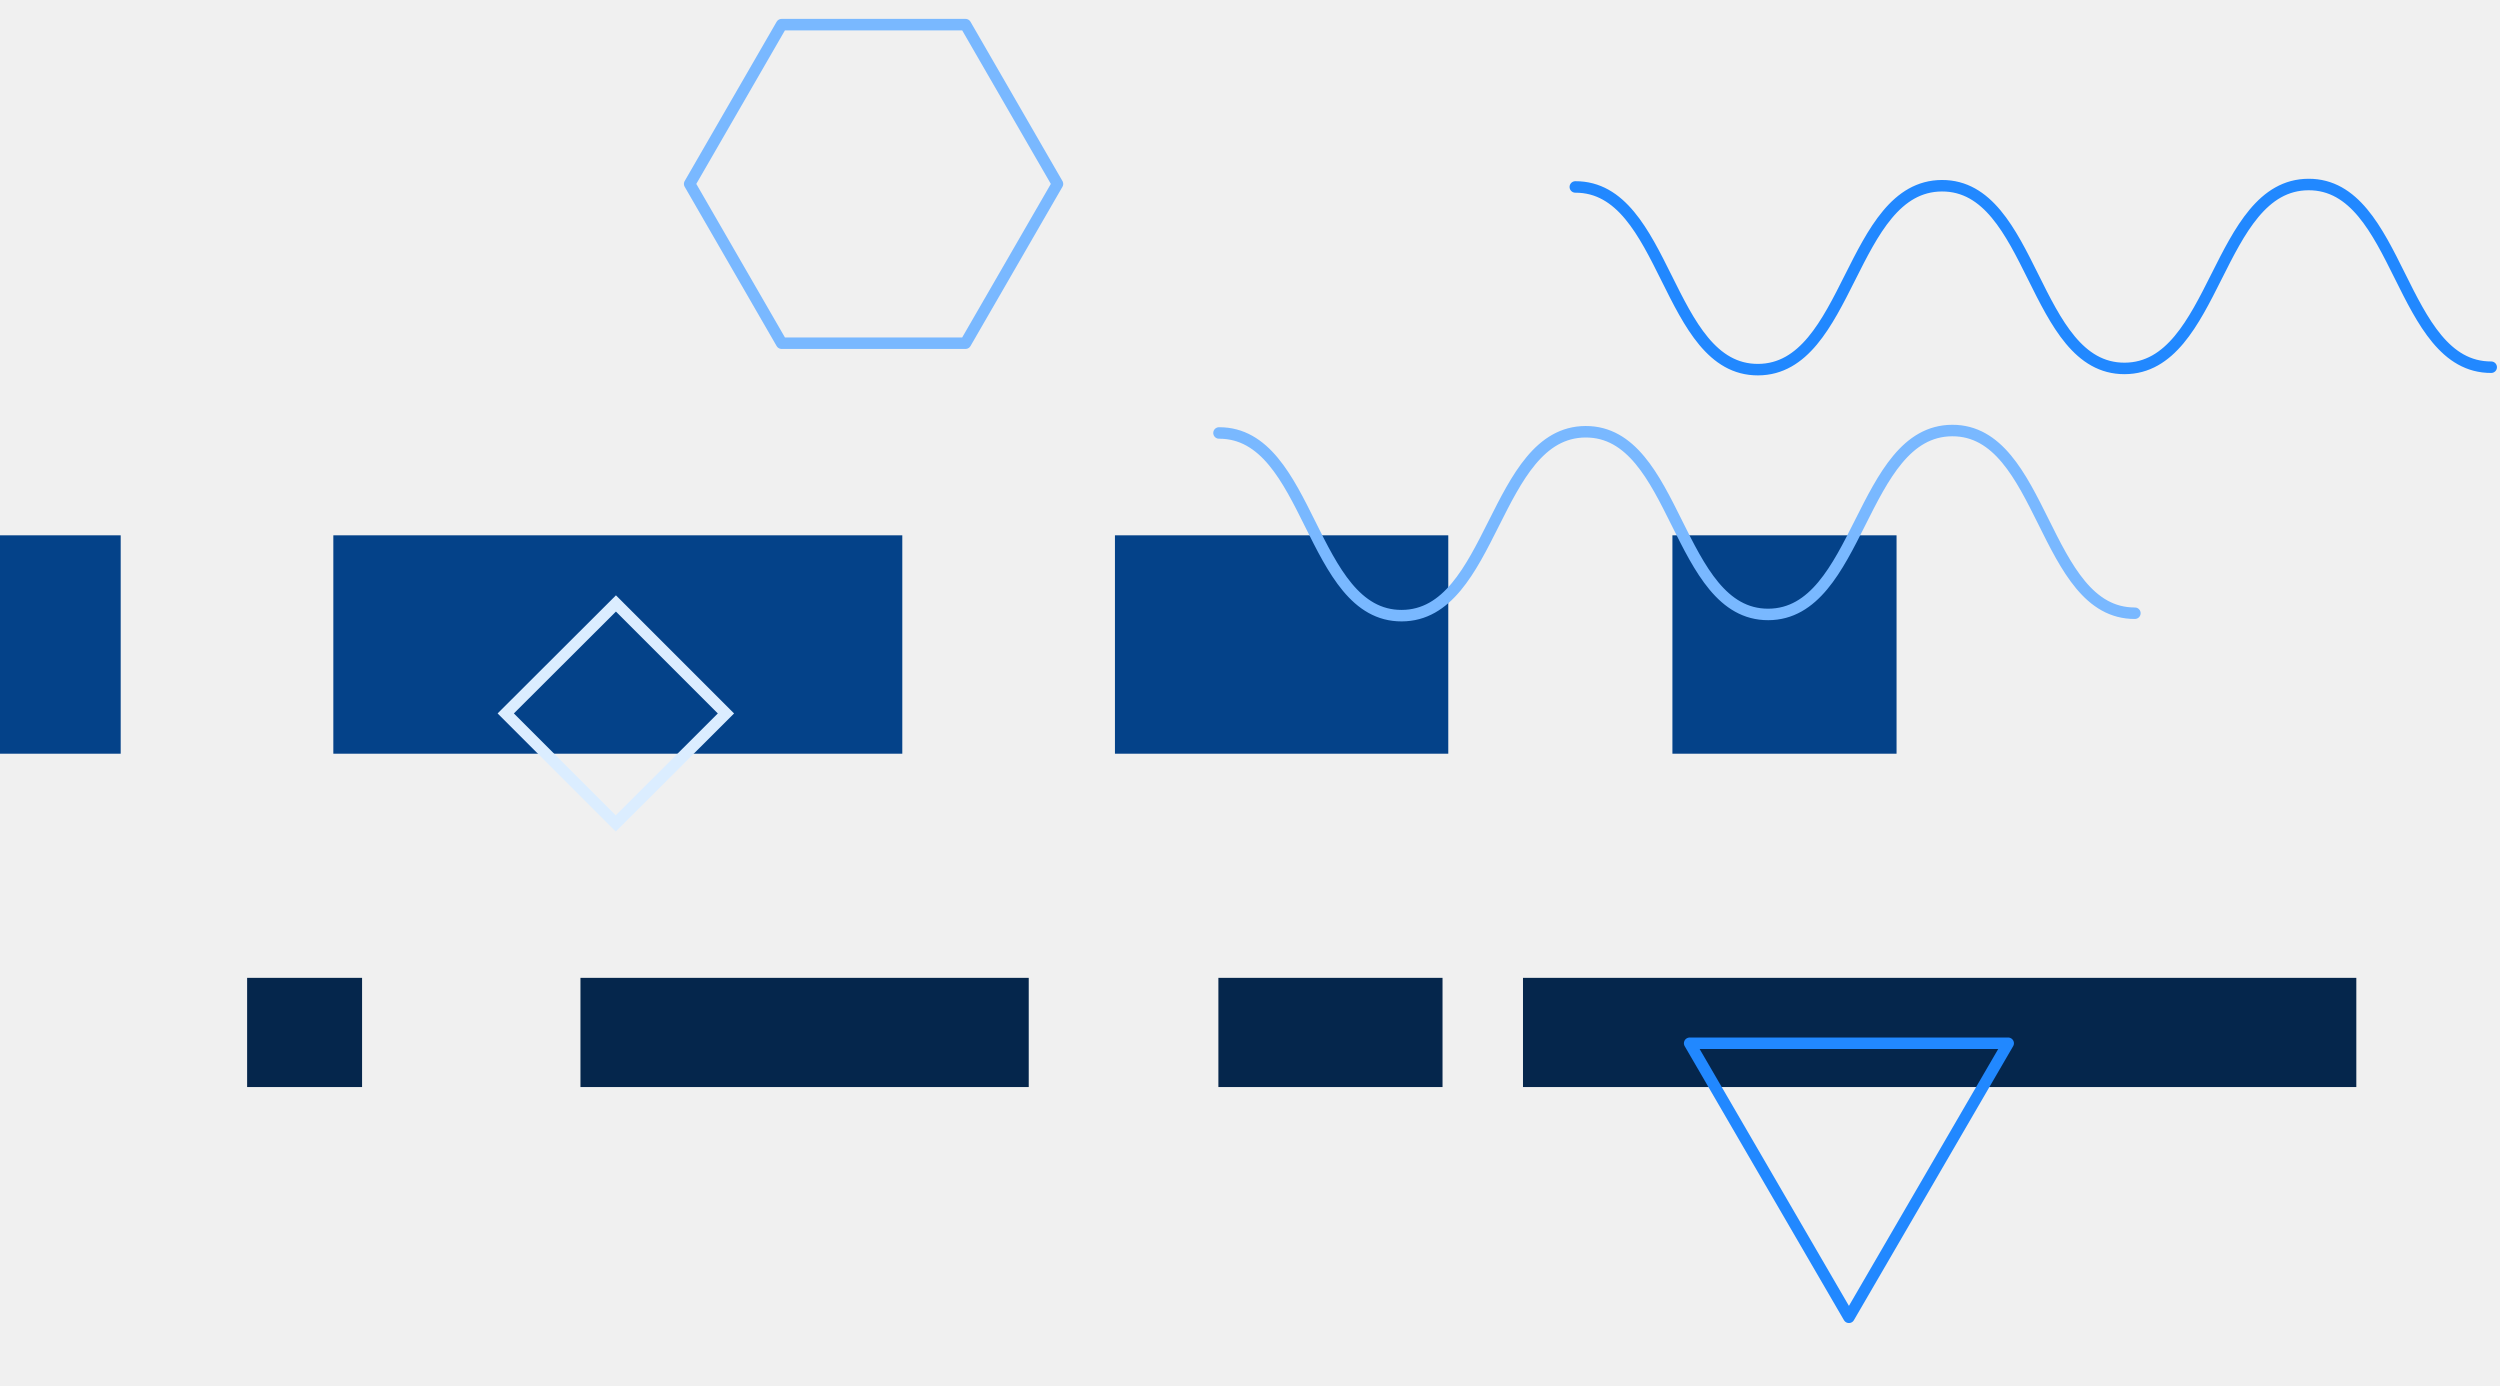
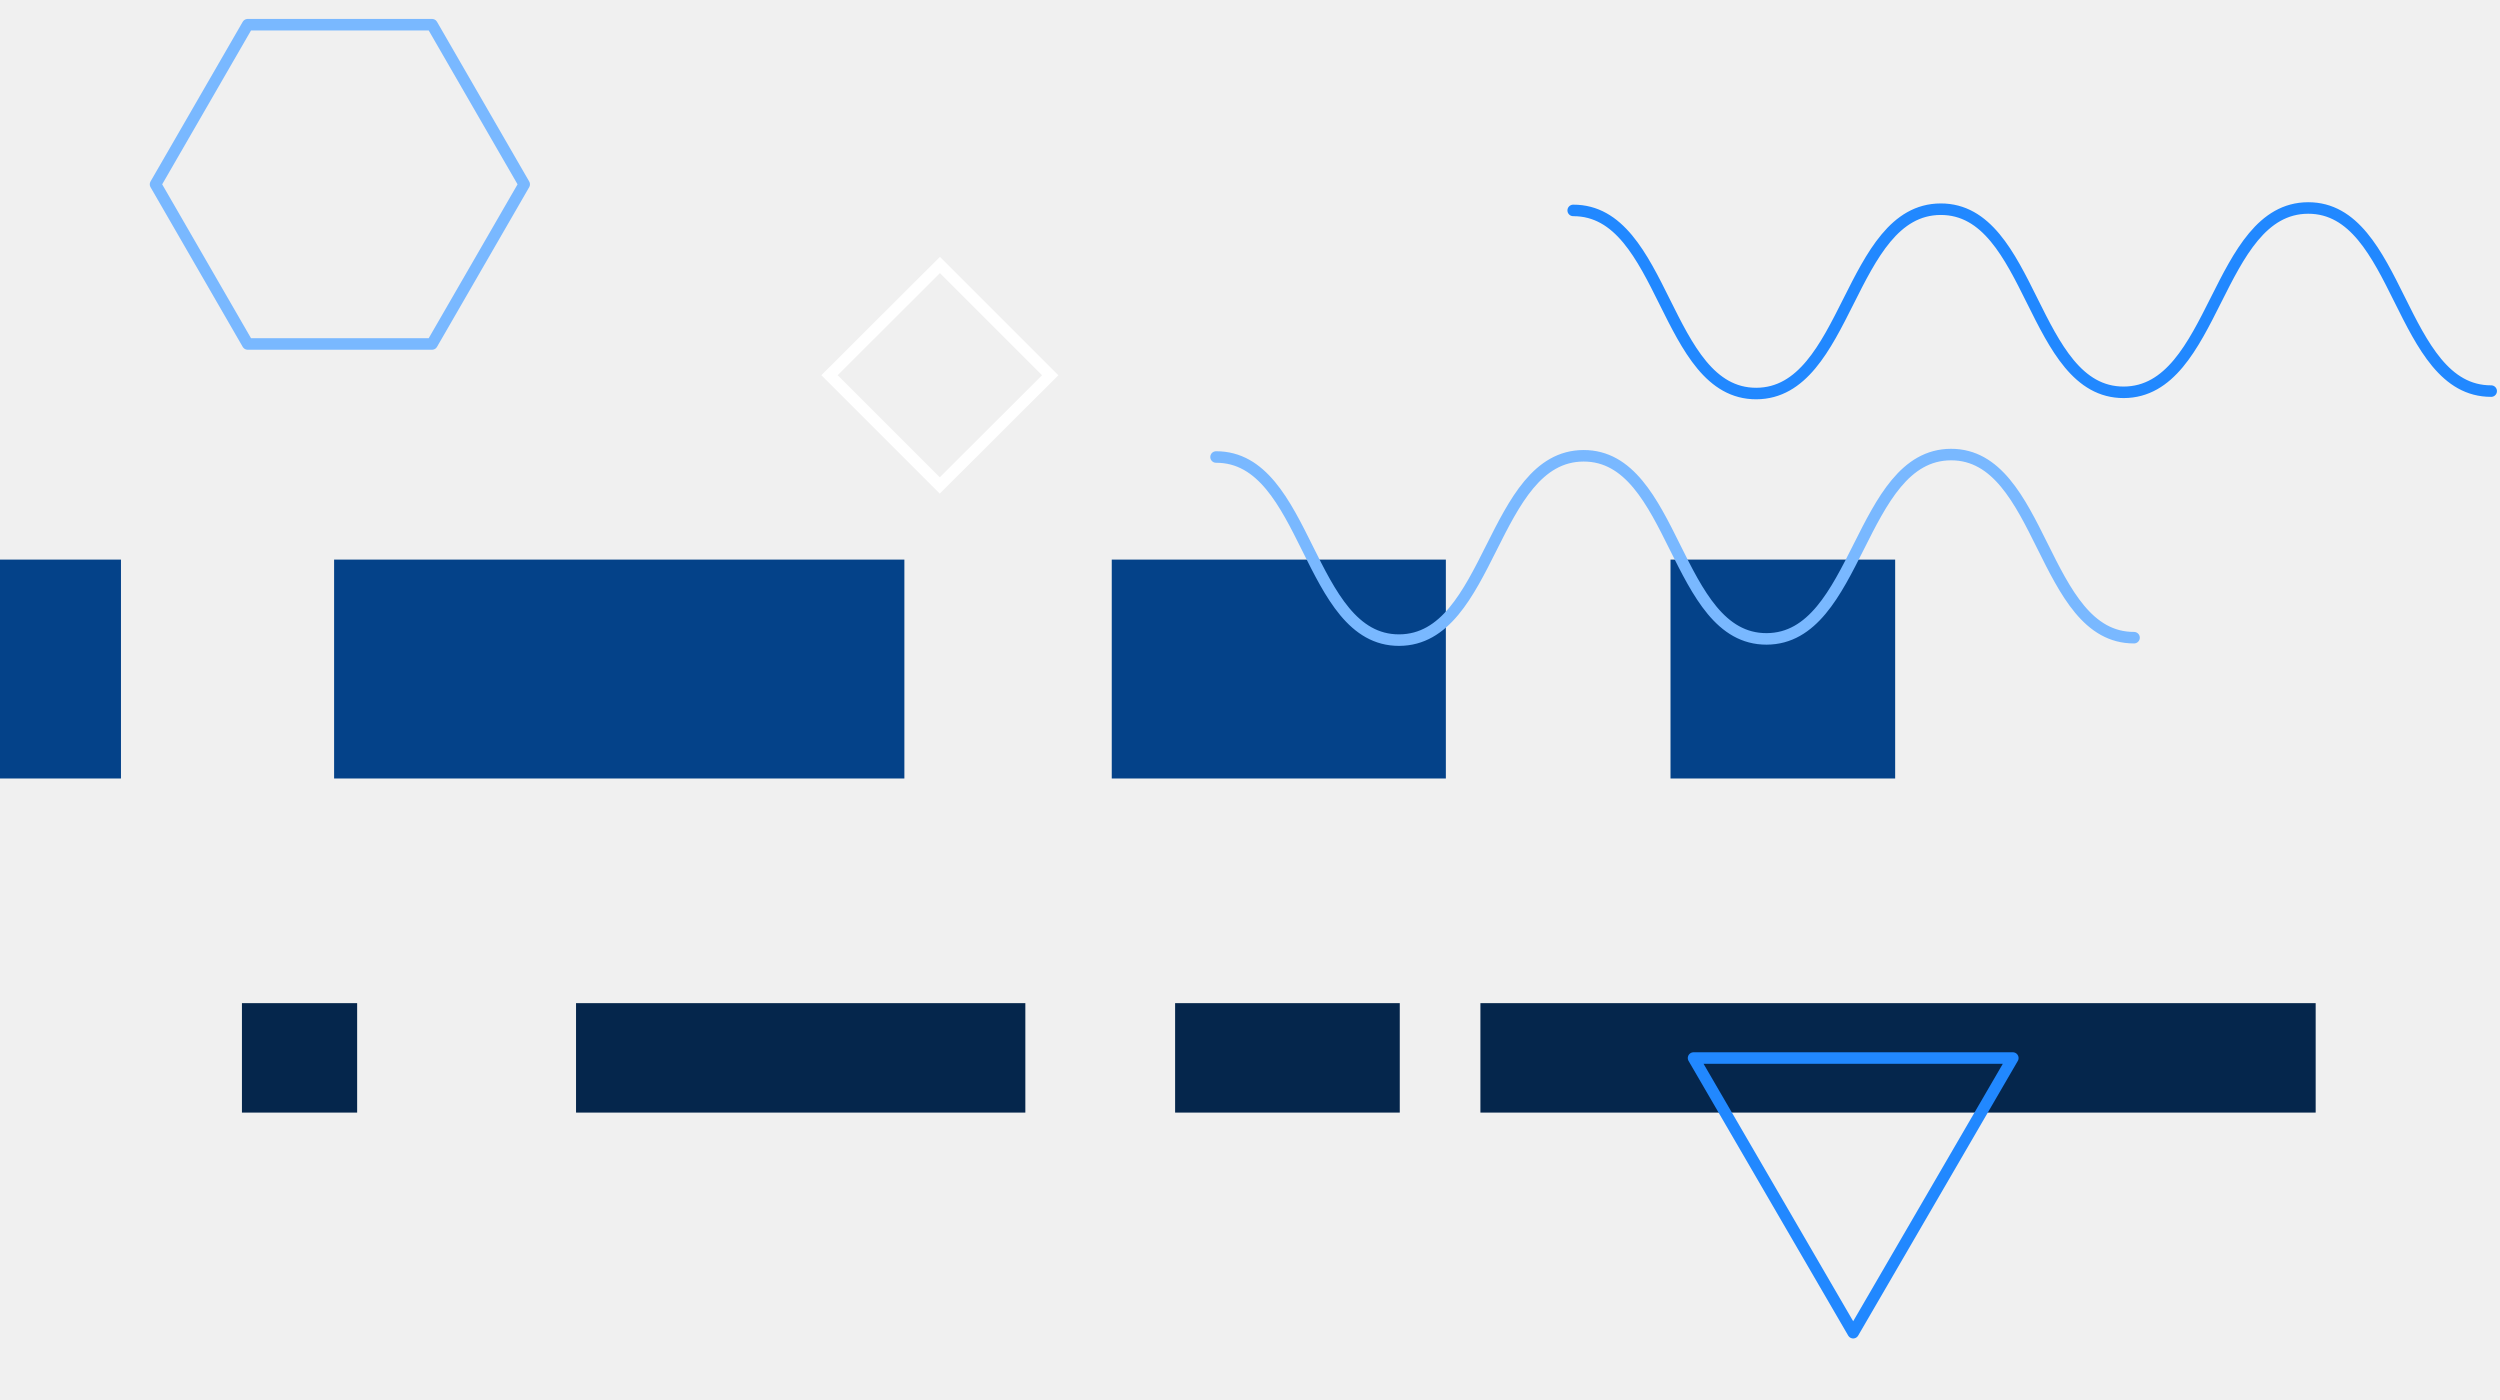
- <svg xmlns="http://www.w3.org/2000/svg" width="435" height="241" viewBox="0 0 435 241" fill="none">
-   <rect y="93.146" width="21" height="38" fill="#044289" />
-   <rect x="58" y="93.146" width="99" height="38" fill="#044289" />
-   <rect x="43" y="170.146" width="20" height="19" fill="#05264C" />
-   <rect x="101" y="170.146" width="78" height="19" fill="#05264C" />
-   <rect x="212" y="170.146" width="39" height="19" fill="#05264C" />
-   <rect x="265" y="170.146" width="145" height="19" fill="#05264C" />
-   <rect x="194" y="93.146" width="58" height="38" fill="#044289" />
-   <rect x="291" y="93.146" width="39" height="38" fill="#044289" />
-   <path d="M349.426 181.529L321.713 229.211L294 181.529L349.426 181.529Z" stroke="#2188FF" stroke-width="2" stroke-linecap="round" stroke-linejoin="round" />
-   <path d="M433.47 63.894C417.523 63.947 417.629 32.053 401.682 32.106C385.735 32.159 385.629 64.053 369.682 64.106C353.735 64.159 353.841 32.265 337.894 32.318C321.947 32.371 321.841 64.265 305.894 64.318C289.947 64.371 290.053 32.477 274.106 32.53" stroke="#2188FF" stroke-width="2" stroke-linecap="round" stroke-linejoin="round" />
-   <path d="M371.47 106.701C355.523 106.754 355.629 74.86 339.682 74.913C323.735 74.966 323.629 106.86 307.682 106.913C291.735 106.966 291.841 75.072 275.894 75.125C259.947 75.178 259.841 107.072 243.894 107.125C227.947 107.178 228.053 75.284 212.106 75.337" stroke="#79B8FF" stroke-width="2" stroke-linecap="round" stroke-linejoin="round" />
-   <path d="M126.315 124.141L107.174 105L88 124.136L107.141 143.277L126.315 124.141Z" stroke="#DBEDFF" stroke-width="2" stroke-miterlimit="10" />
-   <path d="M184 32L168 59.713L136 59.713L120 32L136 4.287L168 4.287L184 32Z" stroke="#79B8FF" stroke-width="2" stroke-linecap="round" stroke-linejoin="round" />
+ <svg xmlns="http://www.w3.org/2000/svg" width="434" height="243" viewBox="0 0 434 243" fill="none">
+   <path d="M91 32L75 59.713H43L27 32L43 4.287L75 4.287L91 32Z" stroke="#79B8FF" stroke-width="2" stroke-linecap="round" stroke-linejoin="round" />
+   <rect y="97.146" width="21" height="38" fill="#044289" />
+   <rect x="58" y="97.146" width="99" height="38" fill="#044289" />
+   <rect x="42" y="174.146" width="20" height="19" fill="#05264C" />
+   <rect x="100" y="174.146" width="78" height="19" fill="#05264C" />
+   <rect x="204" y="174.146" width="39" height="19" fill="#05264C" />
+   <rect x="257" y="174.146" width="145" height="19" fill="#05264C" />
+   <rect x="193" y="97.146" width="58" height="38" fill="#044289" />
+   <rect x="290" y="97.146" width="39" height="38" fill="#044289" />
+   <path d="M349.426 183.675L321.713 231.357L294 183.675L349.426 183.675Z" stroke="#2188FF" stroke-width="2" stroke-linecap="round" stroke-linejoin="round" />
+   <path d="M432.47 67.894C416.523 67.947 416.629 36.053 400.682 36.106C384.735 36.159 384.629 68.053 368.682 68.106C352.735 68.159 352.841 36.265 336.894 36.318C320.947 36.371 320.841 68.265 304.894 68.318C288.947 68.371 289.053 36.477 273.106 36.53" stroke="#2188FF" stroke-width="2" stroke-linecap="round" stroke-linejoin="round" />
+   <path d="M370.47 110.701C354.523 110.754 354.629 78.86 338.682 78.913C322.735 78.966 322.629 110.86 306.682 110.913C290.735 110.966 290.841 79.072 274.894 79.125C258.947 79.178 258.841 111.072 242.894 111.125C226.947 111.178 227.053 79.284 211.106 79.337" stroke="#79B8FF" stroke-width="2" stroke-linecap="round" stroke-linejoin="round" />
+   <path d="M182.316 65.141L163.175 46L144 65.136L163.141 84.277L182.316 65.141Z" stroke="white" stroke-width="2" stroke-miterlimit="10" />
</svg>
